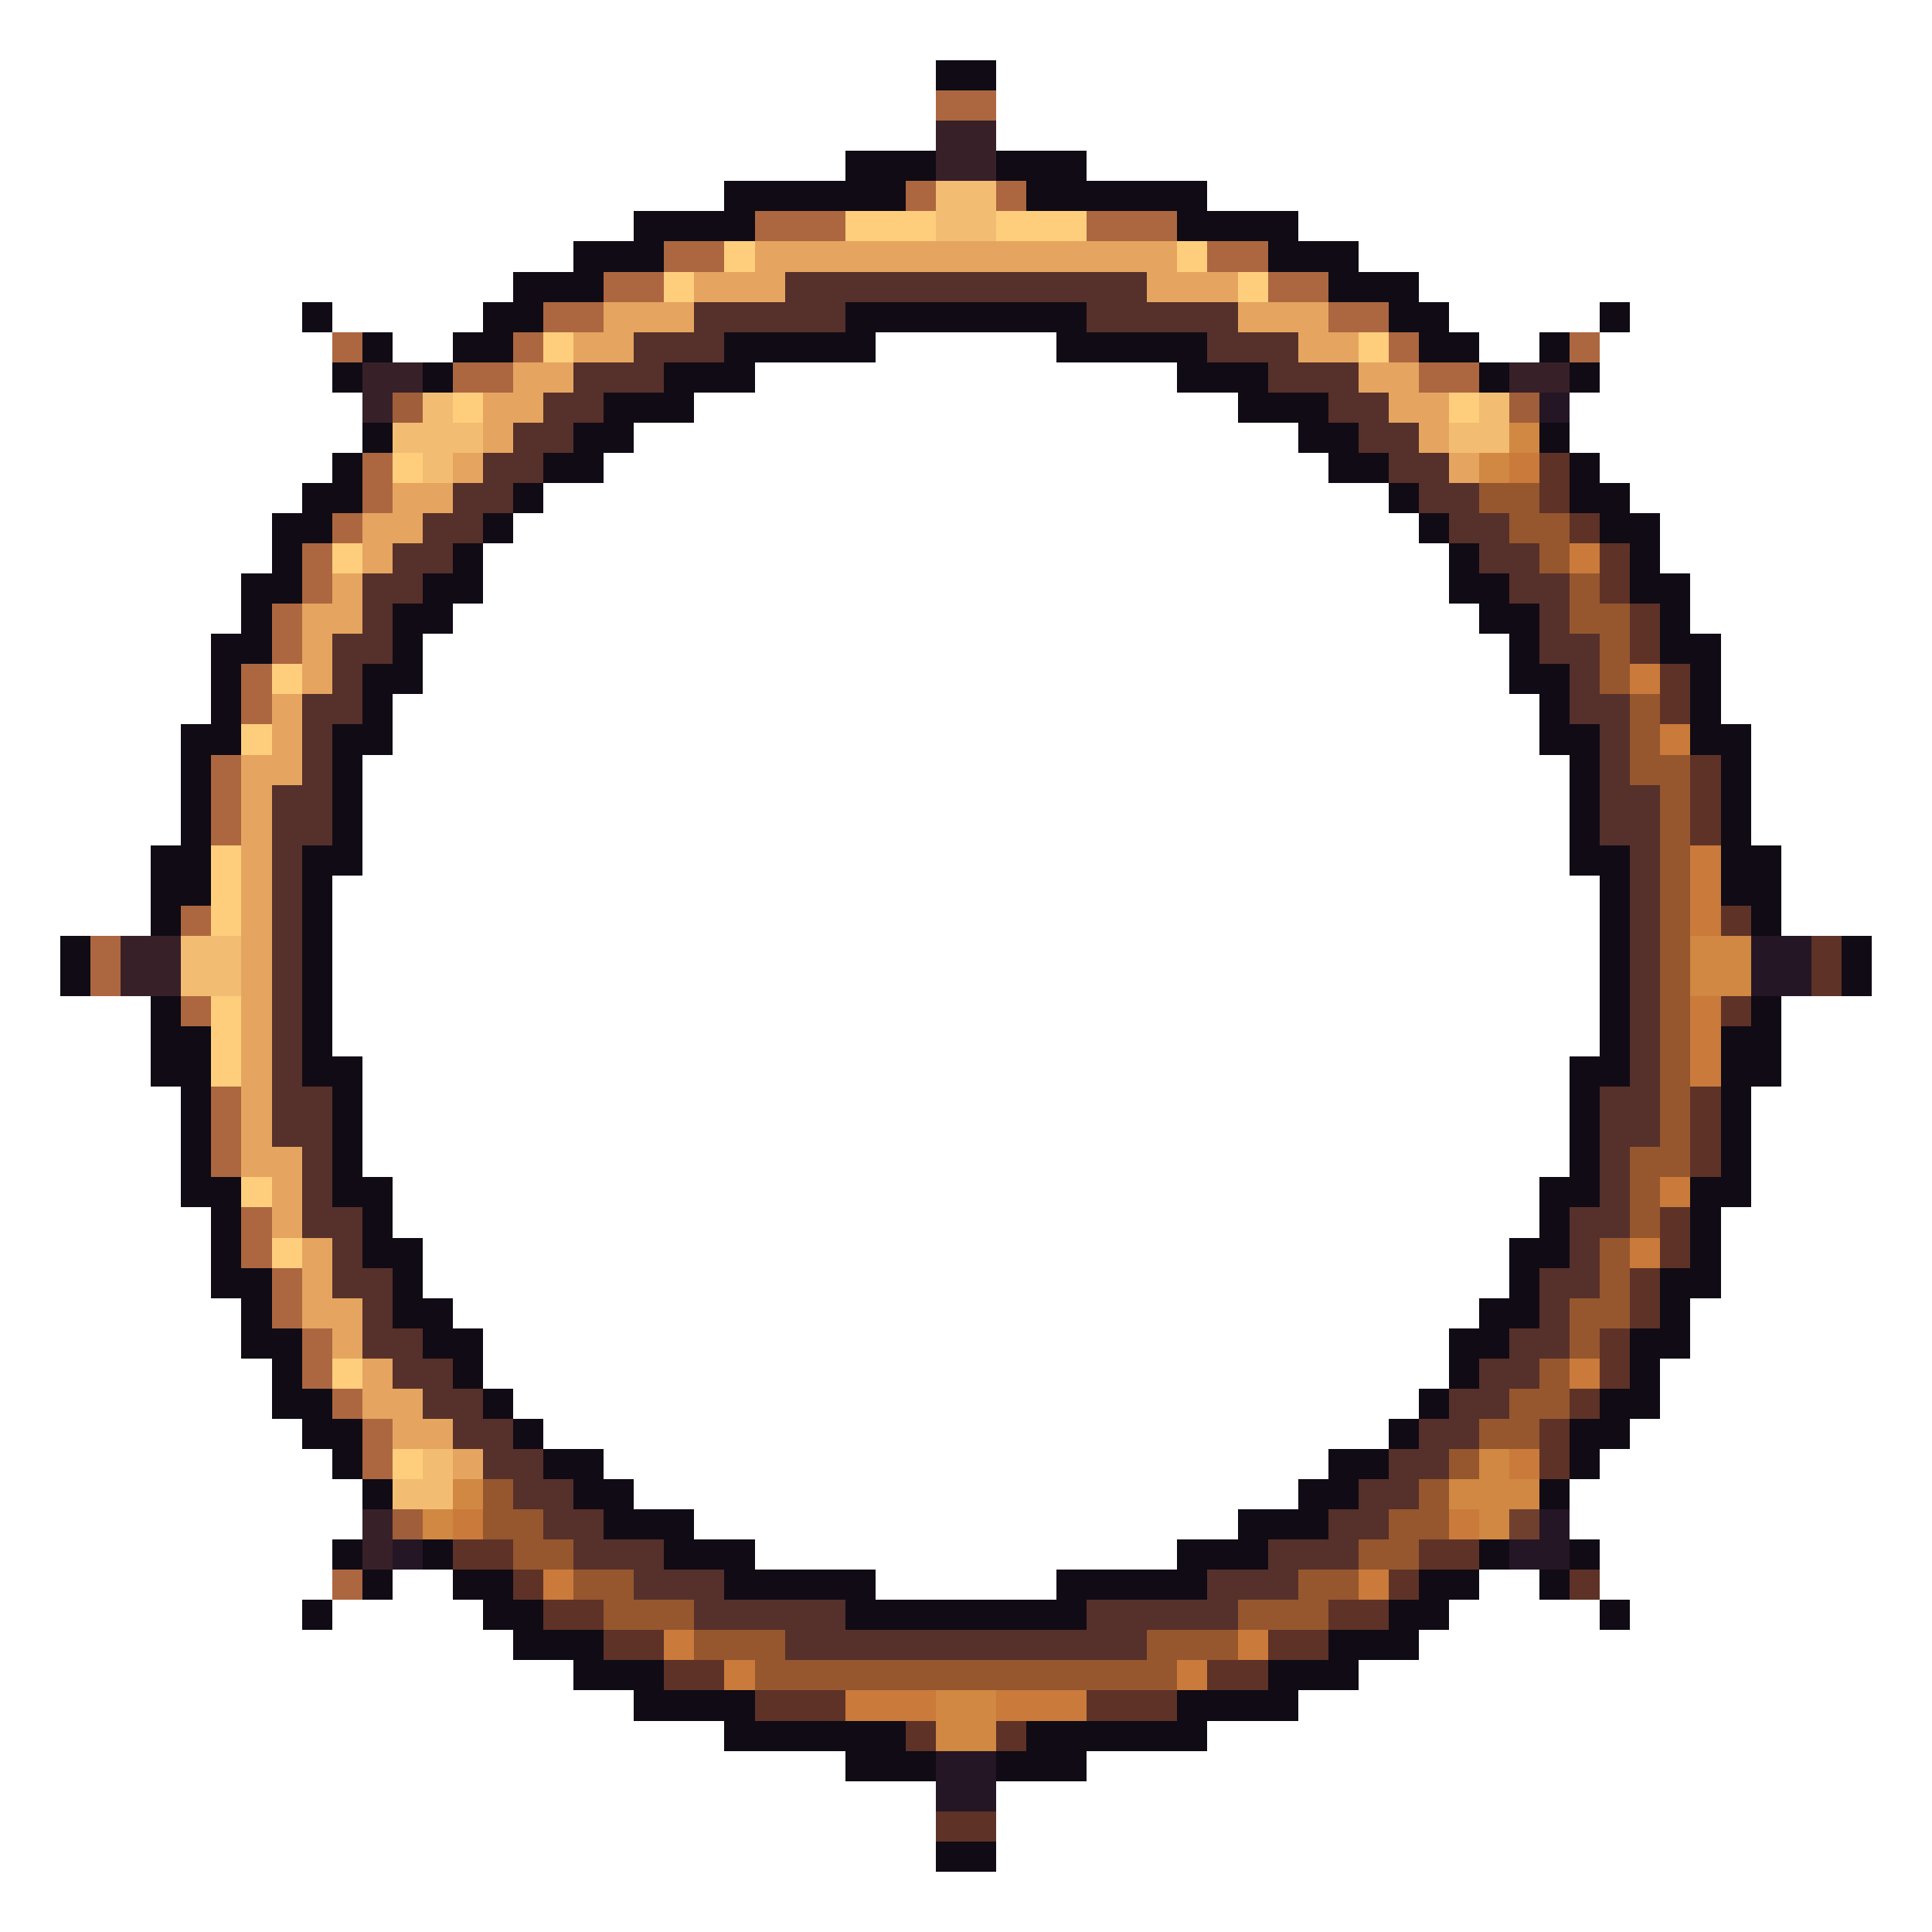
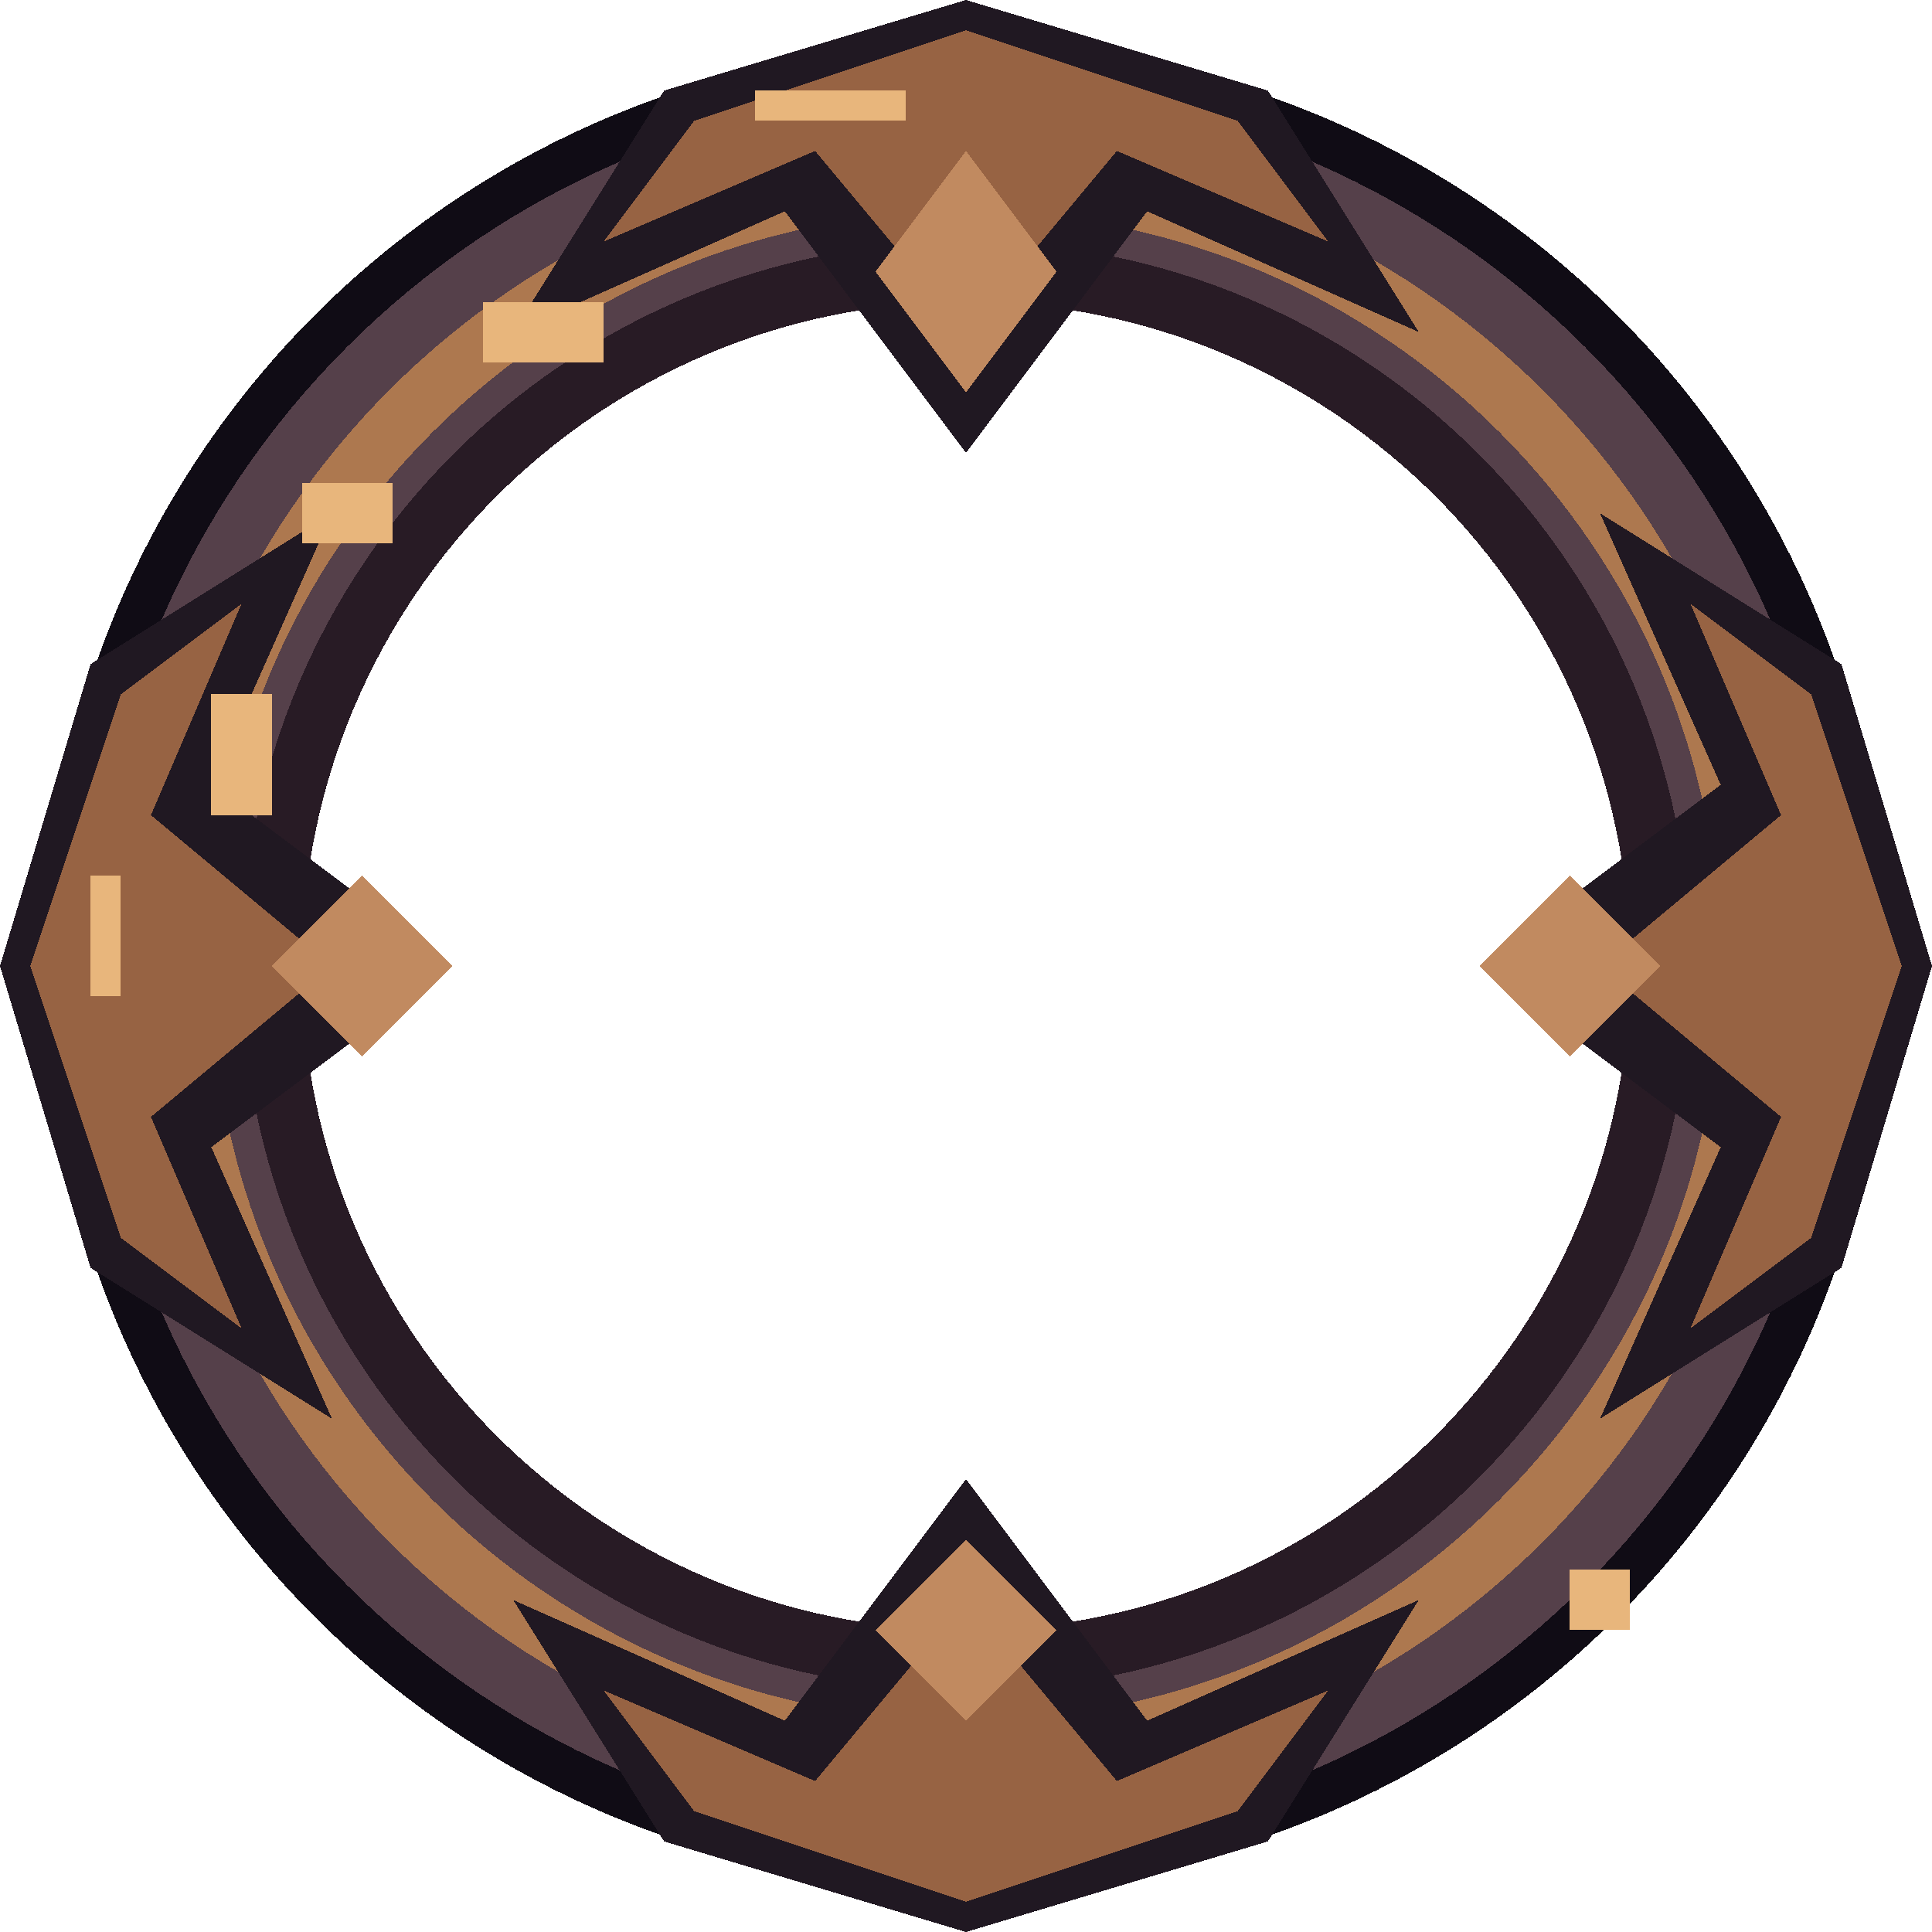
<svg xmlns="http://www.w3.org/2000/svg" viewBox="0 0 64 64" shape-rendering="crispEdges">
-   <path fill="#100b15" d="M31 2h2v1H31zM28 5h3v1H28zM33 5h3v1H33zM24 6h6v1H24zM34 6h6v1H34zM21 7h4v1H21zM39 7h4v1H39zM19 8h3v1H19zM42 8h3v1H42zM17 9h3v1H17zM44 9h3v1H44zM10 10h1v1H10zM16 10h2v1H16zM46 10h2v1H46zM53 10h1v1H53zM12 11h1v1H12zM15 11h2v1H15zM47 11h2v1H47zM51 11h1v1H51zM11 12h1v1H11zM14 12h1v1H14zM49 12h1v1H49zM52 12h1v1H52zM12 14h1v1H12zM51 14h1v1H51zM11 15h1v1H11zM52 15h1v1H52zM10 16h2v1H10zM52 16h2v1H52zM9 17h2v1H9zM53 17h2v1H53zM9 18h1v1H9zM54 18h1v1H54zM8 19h2v1H8zM54 19h2v1H54zM8 20h1v1H8zM55 20h1v1H55zM7 21h2v1H7zM55 21h2v1H55zM7 22h1v1H7zM56 22h1v1H56zM7 23h1v1H7zM56 23h1v1H56zM6 24h2v1H6zM56 24h2v1H56zM6 25h1v1H6zM57 25h1v1H57zM6 26h1v1H6zM57 26h1v1H57zM6 27h1v1H6zM57 27h1v1H57zM5 28h2v1H5zM57 28h2v1H57zM5 29h2v1H5zM57 29h2v1H57zM5 30h1v1H5zM58 30h1v1H58zM2 31h1v1H2zM61 31h1v1H61zM2 32h1v1H2zM61 32h1v1H61zM5 33h1v1H5zM58 33h1v1H58zM5 34h2v1H5zM57 34h2v1H57zM5 35h2v1H5zM57 35h2v1H57zM6 36h1v1H6zM57 36h1v1H57zM6 37h1v1H6zM57 37h1v1H57zM6 38h1v1H6zM57 38h1v1H57zM6 39h2v1H6zM56 39h2v1H56zM7 40h1v1H7zM56 40h1v1H56zM7 41h1v1H7zM56 41h1v1H56zM7 42h2v1H7zM55 42h2v1H55zM8 43h1v1H8zM55 43h1v1H55zM8 44h2v1H8zM54 44h2v1H54zM9 45h1v1H9zM54 45h1v1H54zM9 46h2v1H9zM53 46h2v1H53zM10 47h2v1H10zM52 47h2v1H52zM11 48h1v1H11zM52 48h1v1H52zM12 49h1v1H12zM51 49h1v1H51zM11 51h1v1H11zM14 51h1v1H14zM49 51h1v1H49zM52 51h1v1H52zM12 52h1v1H12zM15 52h2v1H15zM47 52h2v1H47zM51 52h1v1H51zM10 53h1v1H10zM16 53h2v1H16zM46 53h2v1H46zM53 53h1v1H53zM17 54h3v1H17zM44 54h3v1H44zM19 55h3v1H19zM42 55h3v1H42zM21 56h4v1H21zM39 56h4v1H39zM24 57h6v1H24zM34 57h6v1H34zM28 58h3v1H28zM33 58h3v1H33zM31 61h2v1H31z" />
-   <path fill="#ac6740" d="M31 3h2v1H31zM30 6h1v1H30zM33 6h1v1H33zM25 7h3v1H25zM36 7h3v1H36zM22 8h2v1H22zM40 8h2v1H40zM20 9h2v1H20zM42 9h2v1H42zM18 10h2v1H18zM44 10h2v1H44zM11 11h1v1H11zM17 11h1v1H17zM46 11h1v1H46zM52 11h1v1H52zM15 12h2v1H15zM47 12h2v1H47zM12 15h1v1H12zM12 16h1v1H12zM11 17h1v1H11zM10 18h1v1H10zM10 19h1v1H10zM9 20h1v1H9zM9 21h1v1H9zM8 22h1v1H8zM8 23h1v1H8zM7 25h1v1H7zM7 26h1v1H7zM7 27h1v1H7zM6 30h1v1H6zM3 31h1v1H3zM3 32h1v1H3zM6 33h1v1H6zM7 36h1v1H7zM7 37h1v1H7zM7 38h1v1H7zM8 40h1v1H8zM8 41h1v1H8zM9 42h1v1H9zM9 43h1v1H9zM10 44h1v1H10zM10 45h1v1H10zM11 46h1v1H11zM12 47h1v1H12zM12 48h1v1H12zM11 52h1v1H11z" />
-   <path fill="#382029" d="M31 4h2v1H31zM31 5h2v1H31zM12 12h2v1H12zM50 12h2v1H50zM12 13h1v1H12zM4 31h2v1H4zM4 32h2v1H4zM12 50h1v1H12zM12 51h1v1H12z" />
-   <path fill="#f2bd72" d="M31 6h2v1H31zM31 7h2v1H31zM14 13h1v1H14zM49 13h1v1H49zM13 14h3v1H13zM48 14h2v1H48zM14 15h1v1H14zM6 31h2v1H6zM6 32h2v1H6zM14 48h1v1H14zM13 49h2v1H13z" />
-   <path fill="#ffce7c" d="M28 7h3v1H28zM33 7h3v1H33zM24 8h1v1H24zM39 8h1v1H39zM22 9h1v1H22zM41 9h1v1H41zM18 11h1v1H18zM45 11h1v1H45zM15 13h1v1H15zM48 13h1v1H48zM13 15h1v1H13zM11 18h1v1H11zM9 22h1v1H9zM8 24h1v1H8zM7 28h1v1H7zM7 29h1v1H7zM7 30h1v1H7zM7 33h1v1H7zM7 34h1v1H7zM7 35h1v1H7zM8 39h1v1H8zM9 41h1v1H9zM11 45h1v1H11zM13 48h1v1H13z" />
-   <path fill="#e5a560" d="M25 8h14v1H25zM23 9h3v1H23zM38 9h3v1H38zM20 10h3v1H20zM41 10h3v1H41zM19 11h2v1H19zM43 11h2v1H43zM17 12h2v1H17zM45 12h2v1H45zM16 13h2v1H16zM46 13h2v1H46zM16 14h1v1H16zM47 14h1v1H47zM15 15h1v1H15zM48 15h1v1H48zM13 16h2v1H13zM12 17h2v1H12zM12 18h1v1H12zM11 19h1v1H11zM10 20h2v1H10zM10 21h1v1H10zM10 22h1v1H10zM9 23h1v1H9zM9 24h1v1H9zM8 25h2v1H8zM8 26h1v1H8zM8 27h1v1H8zM8 28h1v1H8zM8 29h1v1H8zM8 30h1v1H8zM8 31h1v1H8zM8 32h1v1H8zM8 33h1v1H8zM8 34h1v1H8zM8 35h1v1H8zM8 36h1v1H8zM8 37h1v1H8zM8 38h2v1H8zM9 39h1v1H9zM9 40h1v1H9zM10 41h1v1H10zM10 42h1v1H10zM10 43h2v1H10zM11 44h1v1H11zM12 45h1v1H12zM12 46h2v1H12zM13 47h2v1H13zM15 48h1v1H15z" />
-   <path fill="#56302a" d="M26 9h12v1H26zM23 10h5v1H23zM36 10h5v1H36zM21 11h3v1H21zM40 11h3v1H40zM19 12h3v1H19zM42 12h3v1H42zM18 13h2v1H18zM44 13h2v1H44zM17 14h2v1H17zM45 14h2v1H45zM16 15h2v1H16zM46 15h2v1H46zM15 16h2v1H15zM47 16h2v1H47zM14 17h2v1H14zM48 17h2v1H48zM13 18h2v1H13zM49 18h2v1H49zM12 19h2v1H12zM50 19h2v1H50zM12 20h1v1H12zM51 20h1v1H51zM11 21h2v1H11zM51 21h2v1H51zM11 22h1v1H11zM52 22h1v1H52zM10 23h2v1H10zM52 23h2v1H52zM10 24h1v1H10zM53 24h1v1H53zM10 25h1v1H10zM53 25h1v1H53zM9 26h2v1H9zM53 26h2v1H53zM9 27h2v1H9zM53 27h2v1H53zM9 28h1v1H9zM54 28h1v1H54zM9 29h1v1H9zM54 29h1v1H54zM9 30h1v1H9zM54 30h1v1H54zM9 31h1v1H9zM54 31h1v1H54zM9 32h1v1H9zM54 32h1v1H54zM9 33h1v1H9zM54 33h1v1H54zM9 34h1v1H9zM54 34h1v1H54zM9 35h1v1H9zM54 35h1v1H54zM9 36h2v1H9zM53 36h2v1H53zM9 37h2v1H9zM53 37h2v1H53zM10 38h1v1H10zM53 38h1v1H53zM10 39h1v1H10zM53 39h1v1H53zM10 40h2v1H10zM52 40h2v1H52zM11 41h1v1H11zM52 41h1v1H52zM11 42h2v1H11zM51 42h2v1H51zM12 43h1v1H12zM51 43h1v1H51zM12 44h2v1H12zM50 44h2v1H50zM13 45h2v1H13zM49 45h2v1H49zM14 46h2v1H14zM48 46h2v1H48zM15 47h2v1H15zM47 47h2v1H47zM16 48h2v1H16zM46 48h2v1H46zM17 49h2v1H17zM45 49h2v1H45zM18 50h2v1H18zM44 50h2v1H44zM19 51h3v1H19zM42 51h3v1H42zM21 52h3v1H21zM40 52h3v1H40zM23 53h5v1H23zM36 53h5v1H36zM26 54h12v1H26z" />
-   <path fill="#110b16" d="M28 10h8v1H28zM24 11h5v1H24zM35 11h5v1H35zM22 12h3v1H22zM39 12h3v1H39zM20 13h3v1H20zM41 13h3v1H41zM19 14h2v1H19zM43 14h2v1H43zM18 15h2v1H18zM44 15h2v1H44zM17 16h1v1H17zM46 16h1v1H46zM16 17h1v1H16zM47 17h1v1H47zM15 18h1v1H15zM48 18h1v1H48zM14 19h2v1H14zM48 19h2v1H48zM13 20h2v1H13zM49 20h2v1H49zM13 21h1v1H13zM50 21h1v1H50zM12 22h2v1H12zM50 22h2v1H50zM12 23h1v1H12zM51 23h1v1H51zM11 24h2v1H11zM51 24h2v1H51zM11 25h1v1H11zM52 25h1v1H52zM11 26h1v1H11zM52 26h1v1H52zM11 27h1v1H11zM52 27h1v1H52zM10 28h2v1H10zM52 28h2v1H52zM10 29h1v1H10zM53 29h1v1H53zM10 30h1v1H10zM53 30h1v1H53zM10 31h1v1H10zM53 31h1v1H53zM10 32h1v1H10zM53 32h1v1H53zM10 33h1v1H10zM53 33h1v1H53zM10 34h1v1H10zM53 34h1v1H53zM10 35h2v1H10zM52 35h2v1H52zM11 36h1v1H11zM52 36h1v1H52zM11 37h1v1H11zM52 37h1v1H52zM11 38h1v1H11zM52 38h1v1H52zM11 39h2v1H11zM51 39h2v1H51zM12 40h1v1H12zM51 40h1v1H51zM12 41h2v1H12zM50 41h2v1H50zM13 42h1v1H13zM50 42h1v1H50zM13 43h2v1H13zM49 43h2v1H49zM14 44h2v1H14zM48 44h2v1H48zM15 45h1v1H15zM48 45h1v1H48zM16 46h1v1H16zM47 46h1v1H47zM17 47h1v1H17zM46 47h1v1H46zM18 48h2v1H18zM44 48h2v1H44zM19 49h2v1H19zM43 49h2v1H43zM20 50h3v1H20zM41 50h3v1H41zM22 51h3v1H22zM39 51h3v1H39zM24 52h5v1H24zM35 52h5v1H35zM28 53h8v1H28z" />
-   <path fill="#a15e3a" d="M13 13h1v1H13zM50 13h1v1H50zM13 50h1v1H13z" />
-   <path fill="#251626" d="M51 13h1v1H51zM58 31h2v1H58zM58 32h2v1H58zM51 50h1v1H51zM13 51h1v1H13zM50 51h2v1H50zM31 58h2v1H31zM31 59h2v1H31z" />
-   <path fill="#d08842" d="M50 14h1v1H50zM49 15h1v1H49zM56 31h2v1H56zM56 32h2v1H56zM49 48h1v1H49zM15 49h1v1H15zM48 49h3v1H48zM14 50h1v1H14zM49 50h1v1H49zM31 56h2v1H31zM31 57h2v1H31z" />
-   <path fill="#ca7a3a" d="M50 15h1v1H50zM52 18h1v1H52zM54 22h1v1H54zM55 24h1v1H55zM56 28h1v1H56zM56 29h1v1H56zM56 30h1v1H56zM56 33h1v1H56zM56 34h1v1H56zM56 35h1v1H56zM55 39h1v1H55zM54 41h1v1H54zM52 45h1v1H52zM50 48h1v1H50zM15 50h1v1H15zM48 50h1v1H48zM18 52h1v1H18zM45 52h1v1H45zM22 54h1v1H22zM41 54h1v1H41zM24 55h1v1H24zM39 55h1v1H39zM28 56h3v1H28zM33 56h3v1H33z" />
-   <path fill="#5e3227" d="M51 15h1v1H51zM51 16h1v1H51zM52 17h1v1H52zM53 18h1v1H53zM53 19h1v1H53zM54 20h1v1H54zM54 21h1v1H54zM55 22h1v1H55zM55 23h1v1H55zM56 25h1v1H56zM56 26h1v1H56zM56 27h1v1H56zM57 30h1v1H57zM60 31h1v1H60zM60 32h1v1H60zM57 33h1v1H57zM56 36h1v1H56zM56 37h1v1H56zM56 38h1v1H56zM55 40h1v1H55zM55 41h1v1H55zM54 42h1v1H54zM54 43h1v1H54zM53 44h1v1H53zM53 45h1v1H53zM52 46h1v1H52zM51 47h1v1H51zM51 48h1v1H51zM15 51h2v1H15zM47 51h2v1H47zM17 52h1v1H17zM46 52h1v1H46zM52 52h1v1H52zM18 53h2v1H18zM44 53h2v1H44zM20 54h2v1H20zM42 54h2v1H42zM22 55h2v1H22zM40 55h2v1H40zM25 56h3v1H25zM36 56h3v1H36zM30 57h1v1H30zM33 57h1v1H33zM31 60h2v1H31z" />
-   <path fill="#96572f" d="M49 16h2v1H49zM50 17h2v1H50zM51 18h1v1H51zM52 19h1v1H52zM52 20h2v1H52zM53 21h1v1H53zM53 22h1v1H53zM54 23h1v1H54zM54 24h1v1H54zM54 25h2v1H54zM55 26h1v1H55zM55 27h1v1H55zM55 28h1v1H55zM55 29h1v1H55zM55 30h1v1H55zM55 31h1v1H55zM55 32h1v1H55zM55 33h1v1H55zM55 34h1v1H55zM55 35h1v1H55zM55 36h1v1H55zM55 37h1v1H55zM54 38h2v1H54zM54 39h1v1H54zM54 40h1v1H54zM53 41h1v1H53zM53 42h1v1H53zM52 43h2v1H52zM52 44h1v1H52zM51 45h1v1H51zM50 46h2v1H50zM49 47h2v1H49zM48 48h1v1H48zM16 49h1v1H16zM47 49h1v1H47zM16 50h2v1H16zM46 50h2v1H46zM17 51h2v1H17zM45 51h2v1H45zM19 52h2v1H19zM43 52h2v1H43zM20 53h3v1H20zM41 53h3v1H41zM23 54h3v1H23zM38 54h3v1H38zM25 55h14v1H25z" />
-   <path fill="#70402e" d="M50 50h1v1H50z" />
+   <defs>
+     <path id="claw" d="M32 0l10 3 5 8-9-4-6 8-6-8-9 4 5-8z" />
+     <path id="bevel" d="M32 1l9 3 3 4-7-3-5 6-5-6-7 3 3-4z" />
+   </defs>
+   <circle cx="32" cy="32" r="27" fill="none" stroke="#100c15" stroke-width="7" />
+   <circle cx="32" cy="32" r="26" fill="none" stroke="#55404a" stroke-width="6" />
+   <circle cx="32" cy="32" r="26" fill="none" stroke="#ad784f" stroke-width="2" />
+   <circle cx="32" cy="32" r="23" fill="none" stroke="#281b25" stroke-width="2" />
+   <g fill="#201822">
+     <use href="#claw" />
+     <use href="#claw" transform="rotate(90 32 32)" />
+     <use href="#claw" transform="rotate(180 32 32)" />
+     <use href="#claw" transform="rotate(270 32 32)" />
+   </g>
+   <g fill="#976343">
+     <use href="#bevel" />
+     <use href="#bevel" transform="rotate(90 32 32)" />
+     <use href="#bevel" transform="rotate(180 32 32)" />
+     <use href="#bevel" transform="rotate(270 32 32)" />
+   </g>
+   <path fill="#e8b67c" d="M25 3h5v1h-5zm-9 7h4v2h-4zm-6 6h3v2h-3zm-3 7h2v4H7zm45 29h2v2h-2zM3 29h1v4H3z" />
+   <path fill="#c18a60" d="M32 5l3 4-3 4-3-4zM9 32l3-3 3 3-3 3zM55 32l-3-3-3 3 3 3zM32 57l-3-3 3-3 3 3z" />
</svg>
